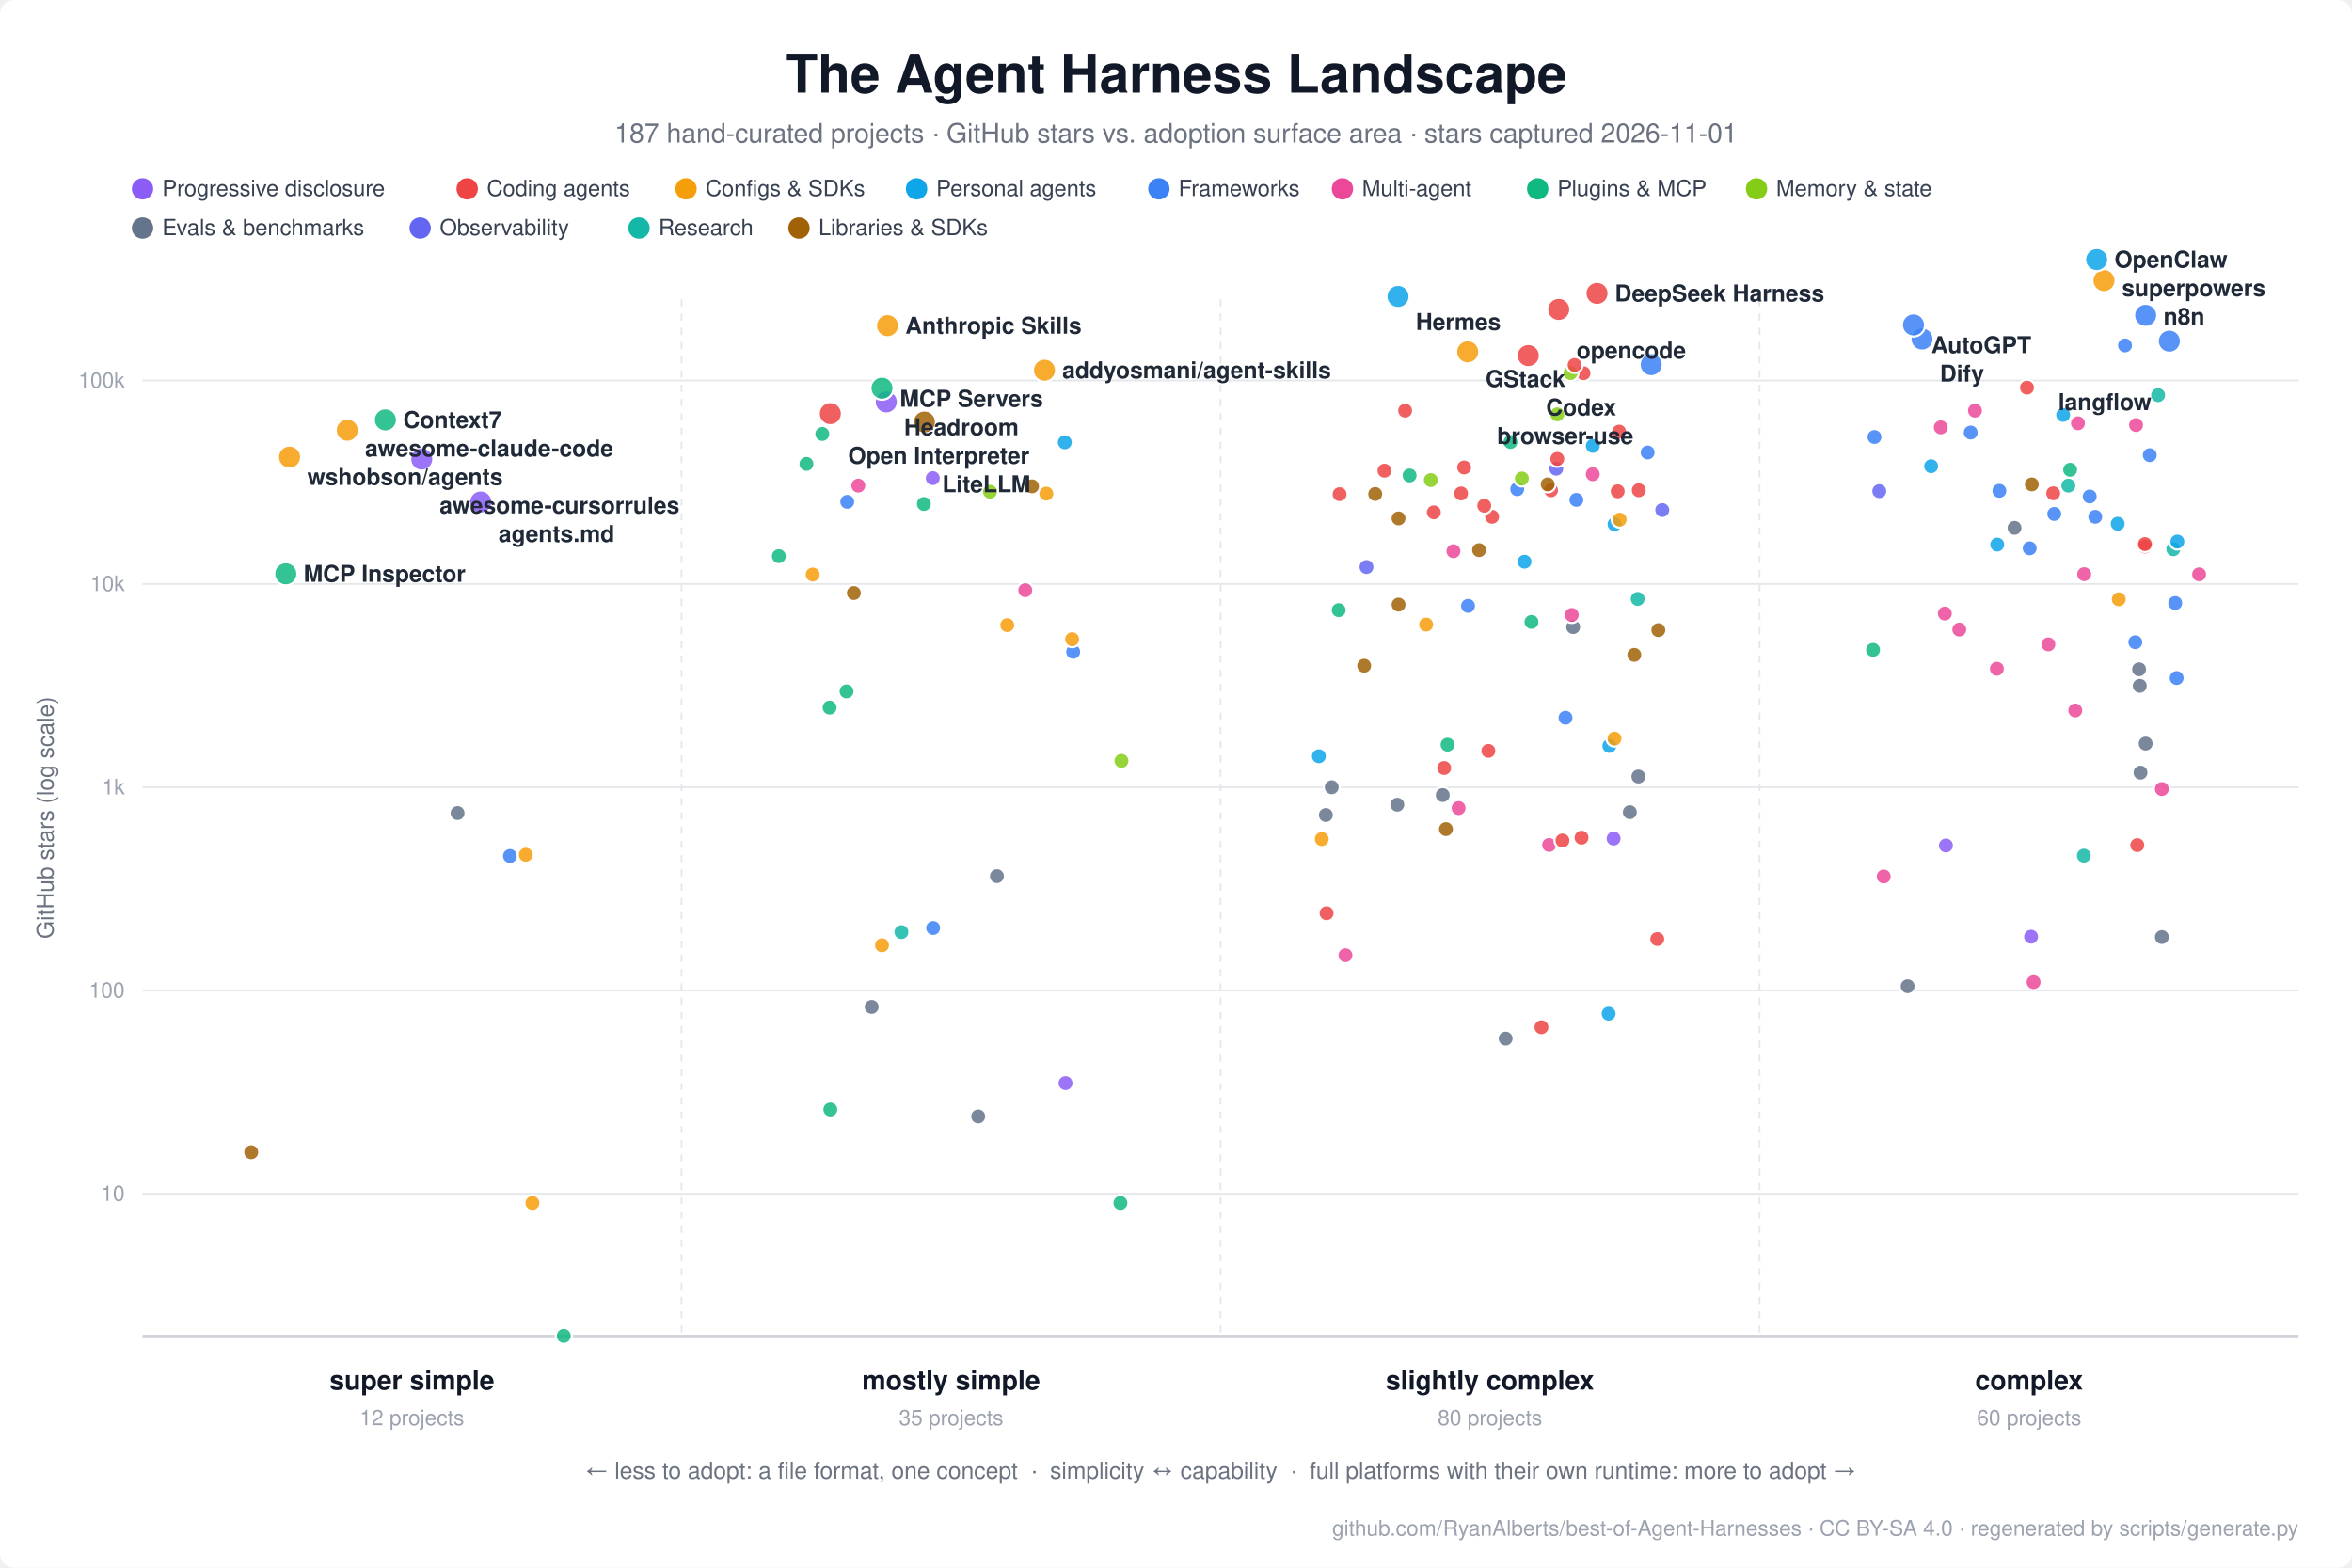
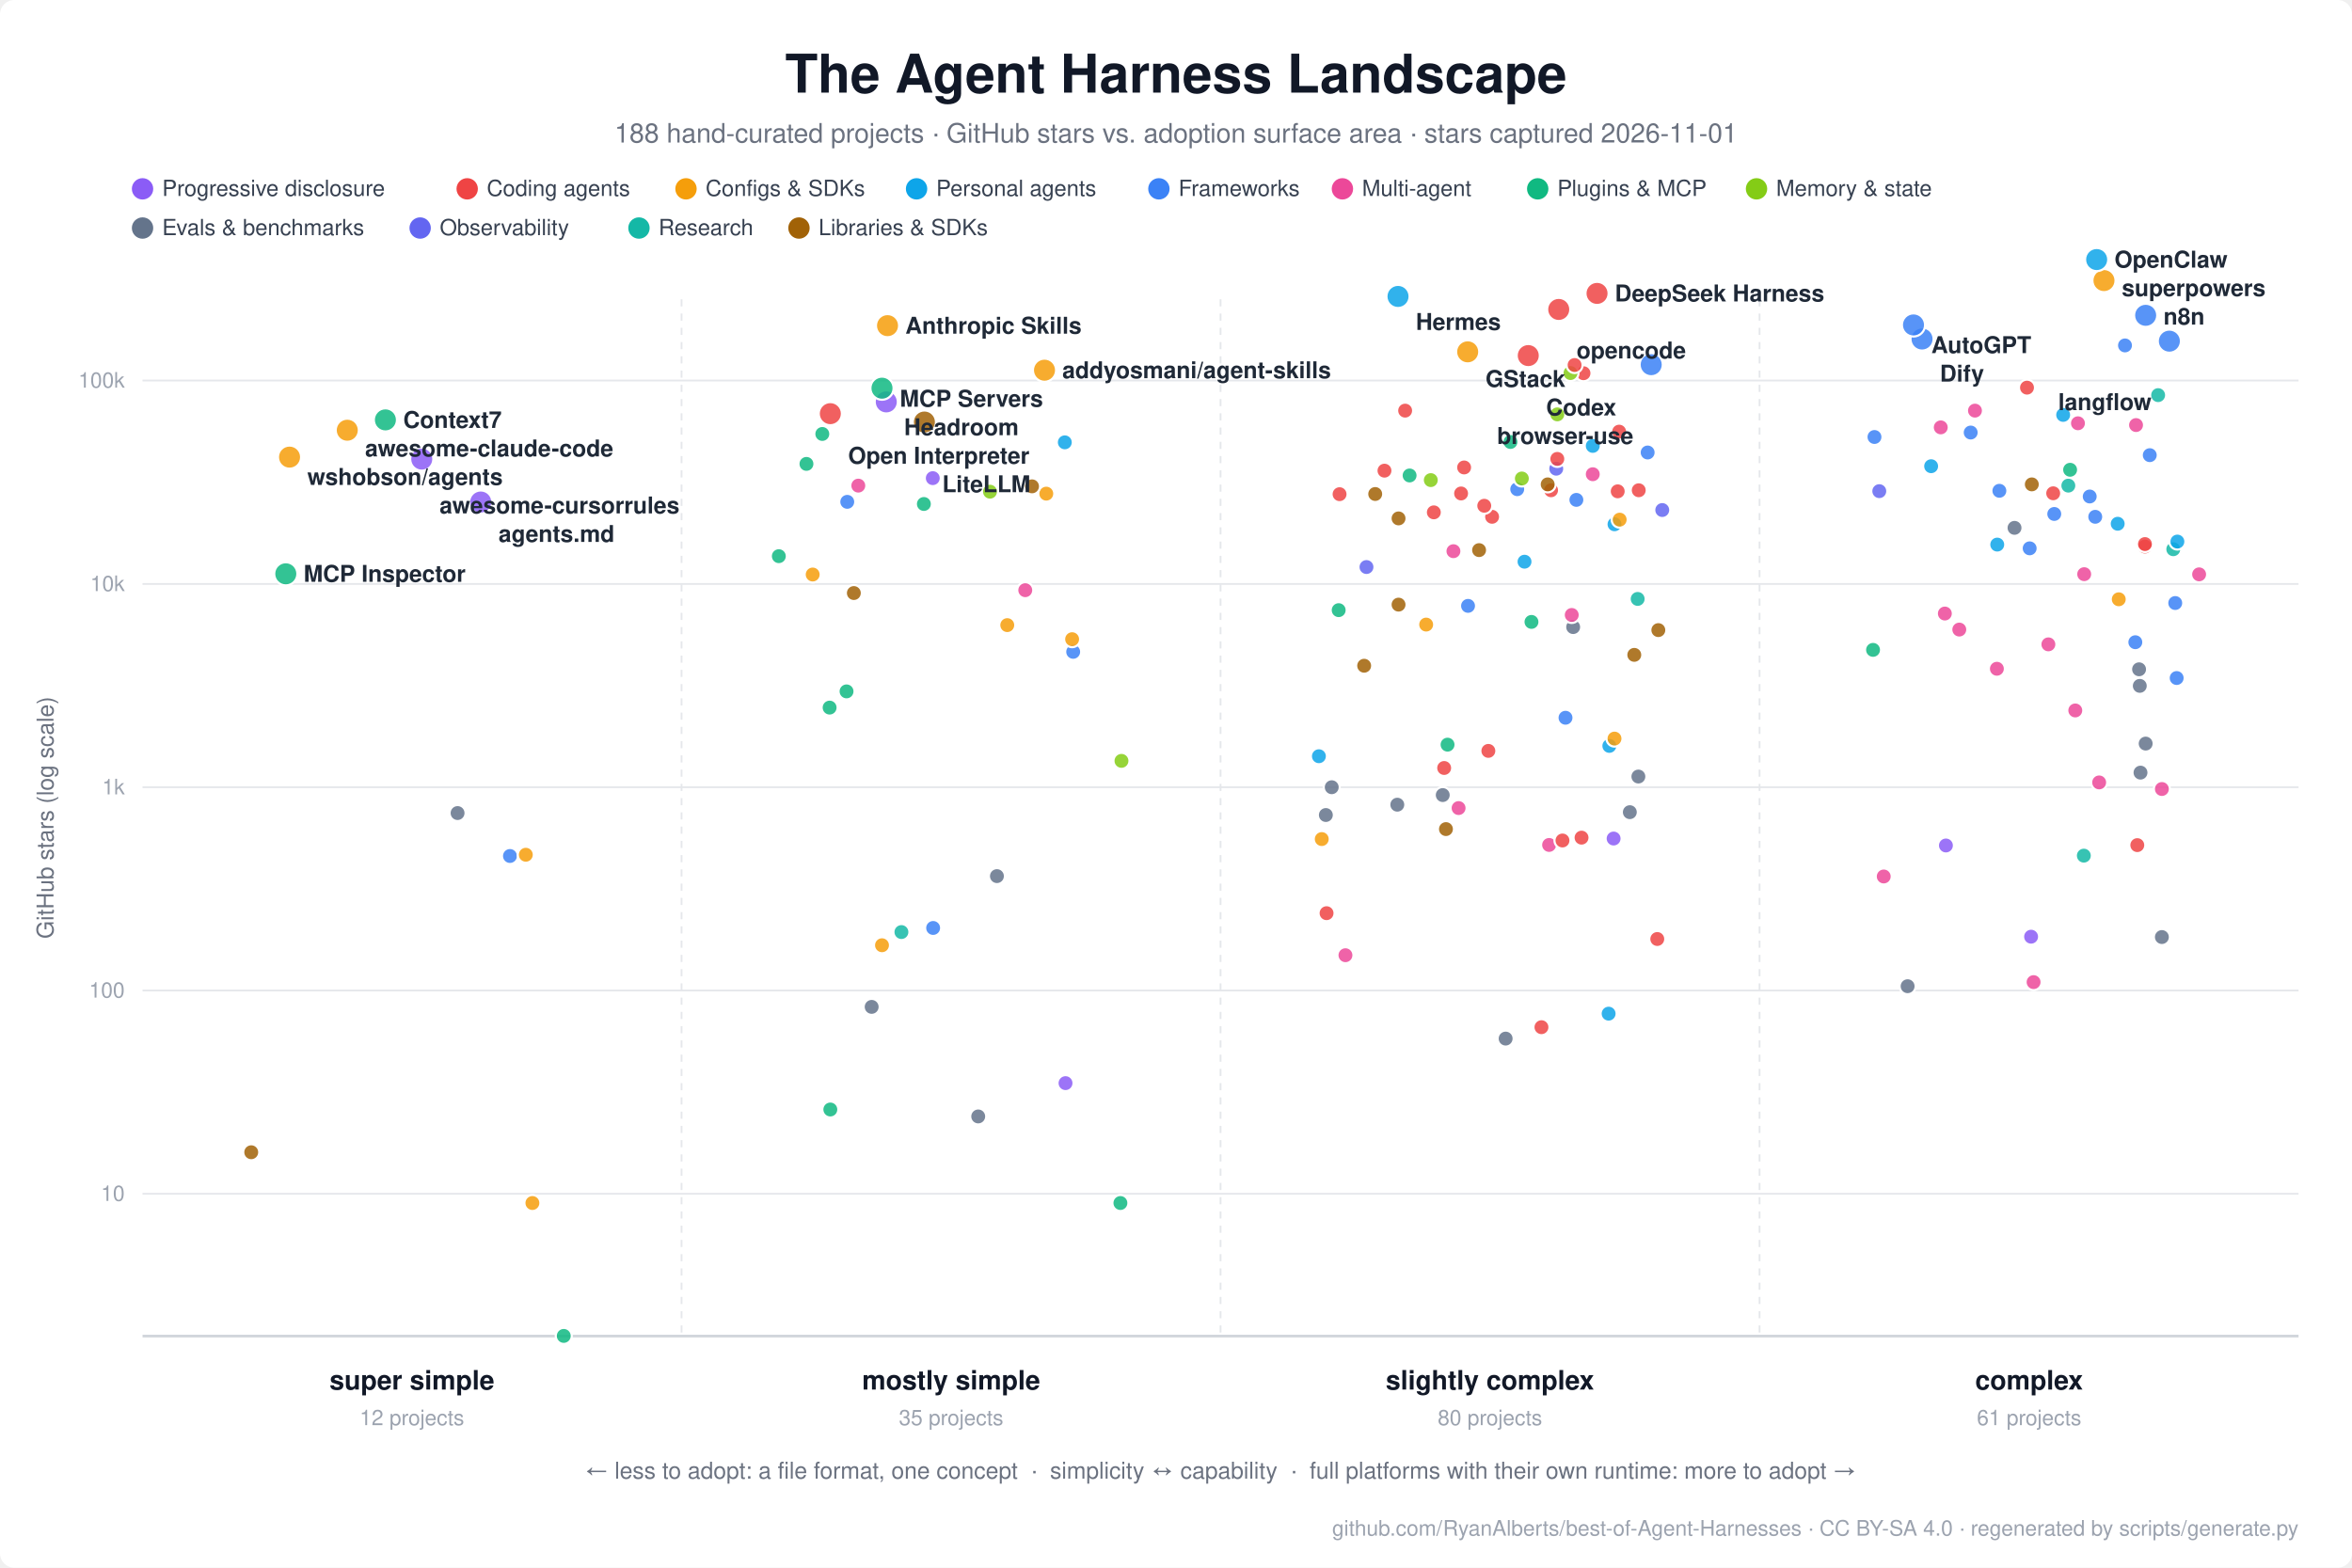
<svg xmlns="http://www.w3.org/2000/svg" viewBox="0 0 1320 880" font-family="-apple-system, 'Segoe UI', Helvetica, Arial, sans-serif">
  <rect width="1320" height="880" fill="#ffffff" rx="8" />
  <text x="660.0" y="52" text-anchor="middle" font-size="30" font-weight="700" fill="#111827">The Agent Harness Landscape</text>
-   <text x="660.0" y="80" text-anchor="middle" font-size="15" fill="#6b7280">187 hand-curated projects · GitHub stars vs. adoption surface area · stars captured 2026-11-01</text>
+   <text x="660.0" y="80" text-anchor="middle" font-size="15" fill="#6b7280">188 hand-curated projects · GitHub stars vs. adoption surface area · stars captured 2026-11-01</text>
  <circle cx="80" cy="106" r="6" fill="#8b5cf6" />
  <text x="91" y="110" font-size="12.5" fill="#374151">Progressive disclosure</text>
  <circle cx="262.2" cy="106" r="6" fill="#ef4444" />
  <text x="273.2" y="110" font-size="12.5" fill="#374151">Coding agents</text>
  <circle cx="385.0" cy="106" r="6" fill="#f59e0b" />
  <text x="396.0" y="110" font-size="12.5" fill="#374151">Configs &amp; SDKs</text>
  <circle cx="514.4" cy="106" r="6" fill="#0ea5e9" />
  <text x="525.4" y="110" font-size="12.5" fill="#374151">Personal agents</text>
  <circle cx="650.4" cy="106" r="6" fill="#3b82f6" />
  <text x="661.4" y="110" font-size="12.5" fill="#374151">Frameworks</text>
  <circle cx="753.4" cy="106" r="6" fill="#ec4899" />
  <text x="764.4" y="110" font-size="12.5" fill="#374151">Multi-agent</text>
  <circle cx="863.0" cy="106" r="6" fill="#10b981" />
  <text x="874.0" y="110" font-size="12.5" fill="#374151">Plugins &amp; MCP</text>
  <circle cx="985.8" cy="106" r="6" fill="#84cc16" />
  <text x="996.8" y="110" font-size="12.5" fill="#374151">Memory &amp; state</text>
  <circle cx="80" cy="128" r="6" fill="#64748b" />
  <text x="91" y="132" font-size="12.5" fill="#374151">Evals &amp; benchmarks</text>
  <circle cx="235.8" cy="128" r="6" fill="#6366f1" />
  <text x="246.8" y="132" font-size="12.5" fill="#374151">Observability</text>
  <circle cx="358.6" cy="128" r="6" fill="#14b8a6" />
  <text x="369.6" y="132" font-size="12.5" fill="#374151">Research</text>
  <circle cx="448.4" cy="128" r="6" fill="#a16207" />
  <text x="459.4" y="132" font-size="12.5" fill="#374151">Libraries &amp; SDKs</text>
  <line x1="80" y1="670.1" x2="1290" y2="670.1" stroke="#e5e7eb" stroke-width="1" />
  <text x="70" y="674.1" text-anchor="end" font-size="12" fill="#9ca3af">10</text>
  <line x1="80" y1="556.0" x2="1290" y2="556.0" stroke="#e5e7eb" stroke-width="1" />
  <text x="70" y="560.0" text-anchor="end" font-size="12" fill="#9ca3af">100</text>
  <line x1="80" y1="441.9" x2="1290" y2="441.9" stroke="#e5e7eb" stroke-width="1" />
  <text x="70" y="445.9" text-anchor="end" font-size="12" fill="#9ca3af">1k</text>
  <line x1="80" y1="327.8" x2="1290" y2="327.8" stroke="#e5e7eb" stroke-width="1" />
  <text x="70" y="331.8" text-anchor="end" font-size="12" fill="#9ca3af">10k</text>
  <line x1="80" y1="213.6" x2="1290" y2="213.6" stroke="#e5e7eb" stroke-width="1" />
  <text x="70" y="217.6" text-anchor="end" font-size="12" fill="#9ca3af">100k</text>
  <text x="30" y="459" font-size="13" fill="#6b7280" transform="rotate(-90 30 459)" text-anchor="middle">GitHub stars (log scale)</text>
  <text x="231.2" y="780" text-anchor="middle" font-size="15" font-weight="600" fill="#111827">super simple</text>
  <text x="231.2" y="800" text-anchor="middle" font-size="12" fill="#9ca3af">12 projects</text>
  <line x1="382.5" y1="168" x2="382.5" y2="750" stroke="#e5e7eb" stroke-width="1" stroke-dasharray="4 4" />
  <text x="533.8" y="780" text-anchor="middle" font-size="15" font-weight="600" fill="#111827">mostly simple</text>
  <text x="533.8" y="800" text-anchor="middle" font-size="12" fill="#9ca3af">35 projects</text>
  <line x1="685.0" y1="168" x2="685.0" y2="750" stroke="#e5e7eb" stroke-width="1" stroke-dasharray="4 4" />
  <text x="836.2" y="780" text-anchor="middle" font-size="15" font-weight="600" fill="#111827">slightly complex</text>
  <text x="836.2" y="800" text-anchor="middle" font-size="12" fill="#9ca3af">80 projects</text>
  <line x1="987.5" y1="168" x2="987.5" y2="750" stroke="#e5e7eb" stroke-width="1" stroke-dasharray="4 4" />
  <text x="1138.8" y="780" text-anchor="middle" font-size="15" font-weight="600" fill="#111827">complex</text>
-   <text x="1138.8" y="800" text-anchor="middle" font-size="12" fill="#9ca3af">60 projects</text>
+   <text x="1138.8" y="800" text-anchor="middle" font-size="12" fill="#9ca3af">61 projects</text>
  <line x1="80" y1="750" x2="1290" y2="750" stroke="#d1d5db" stroke-width="1.5" />
  <text x="685.0" y="830" text-anchor="middle" font-size="13" fill="#6b7280">←  less to adopt: a file format, one concept  ·  simplicity ↔ capability  ·  full platforms with their own runtime: more to adopt  →</text>
  <circle cx="316.4" cy="749.9" r="4.5" fill="#10b981" fill-opacity="0.85" stroke="#ffffff" stroke-width="1.2" />
  <circle cx="298.8" cy="675.3" r="4.5" fill="#f59e0b" fill-opacity="0.85" stroke="#ffffff" stroke-width="1.2" />
  <circle cx="628.8" cy="675.3" r="4.5" fill="#10b981" fill-opacity="0.85" stroke="#ffffff" stroke-width="1.2" />
  <circle cx="141.0" cy="646.8" r="4.5" fill="#a16207" fill-opacity="0.85" stroke="#ffffff" stroke-width="1.2" />
  <circle cx="549.0" cy="626.7" r="4.5" fill="#64748b" fill-opacity="0.85" stroke="#ffffff" stroke-width="1.2" />
  <circle cx="466.0" cy="622.8" r="4.5" fill="#10b981" fill-opacity="0.85" stroke="#ffffff" stroke-width="1.2" />
  <circle cx="598.0" cy="608.0" r="4.5" fill="#8b5cf6" fill-opacity="0.85" stroke="#ffffff" stroke-width="1.2" />
  <circle cx="845.0" cy="583.0" r="4.5" fill="#64748b" fill-opacity="0.85" stroke="#ffffff" stroke-width="1.2" />
  <circle cx="865.1" cy="576.6" r="4.5" fill="#ef4444" fill-opacity="0.85" stroke="#ffffff" stroke-width="1.2" />
  <circle cx="902.8" cy="569.0" r="4.5" fill="#0ea5e9" fill-opacity="0.85" stroke="#ffffff" stroke-width="1.2" />
  <circle cx="489.2" cy="565.2" r="4.5" fill="#64748b" fill-opacity="0.85" stroke="#ffffff" stroke-width="1.2" />
  <circle cx="1070.6" cy="553.6" r="4.5" fill="#64748b" fill-opacity="0.85" stroke="#ffffff" stroke-width="1.2" />
  <circle cx="1141.3" cy="551.3" r="4.5" fill="#ec4899" fill-opacity="0.85" stroke="#ffffff" stroke-width="1.2" />
  <circle cx="755.1" cy="536.2" r="4.5" fill="#ec4899" fill-opacity="0.85" stroke="#ffffff" stroke-width="1.2" />
  <circle cx="495.0" cy="530.6" r="4.5" fill="#f59e0b" fill-opacity="0.85" stroke="#ffffff" stroke-width="1.2" />
  <circle cx="930.1" cy="527.1" r="4.5" fill="#ef4444" fill-opacity="0.85" stroke="#ffffff" stroke-width="1.2" />
  <circle cx="1213.3" cy="526.0" r="4.5" fill="#64748b" fill-opacity="0.85" stroke="#ffffff" stroke-width="1.2" />
  <circle cx="1139.9" cy="525.8" r="4.5" fill="#8b5cf6" fill-opacity="0.85" stroke="#ffffff" stroke-width="1.2" />
  <circle cx="505.9" cy="523.2" r="4.5" fill="#14b8a6" fill-opacity="0.85" stroke="#ffffff" stroke-width="1.2" />
  <circle cx="523.7" cy="520.9" r="4.5" fill="#3b82f6" fill-opacity="0.85" stroke="#ffffff" stroke-width="1.2" />
  <circle cx="744.5" cy="512.6" r="4.5" fill="#ef4444" fill-opacity="0.85" stroke="#ffffff" stroke-width="1.2" />
  <circle cx="1057.2" cy="492.0" r="4.5" fill="#ec4899" fill-opacity="0.85" stroke="#ffffff" stroke-width="1.2" />
  <circle cx="559.5" cy="491.8" r="4.5" fill="#64748b" fill-opacity="0.85" stroke="#ffffff" stroke-width="1.2" />
  <circle cx="286.2" cy="480.5" r="4.5" fill="#3b82f6" fill-opacity="0.85" stroke="#ffffff" stroke-width="1.2" />
  <circle cx="1169.5" cy="480.3" r="4.5" fill="#14b8a6" fill-opacity="0.85" stroke="#ffffff" stroke-width="1.2" />
  <circle cx="295.1" cy="479.8" r="4.5" fill="#f59e0b" fill-opacity="0.85" stroke="#ffffff" stroke-width="1.2" />
  <circle cx="1092.1" cy="474.6" r="4.5" fill="#8b5cf6" fill-opacity="0.85" stroke="#ffffff" stroke-width="1.2" />
  <circle cx="1199.5" cy="474.4" r="4.5" fill="#ef4444" fill-opacity="0.85" stroke="#ffffff" stroke-width="1.2" />
  <circle cx="869.4" cy="474.3" r="4.5" fill="#ec4899" fill-opacity="0.85" stroke="#ffffff" stroke-width="1.2" />
  <circle cx="876.9" cy="471.8" r="4.5" fill="#ef4444" fill-opacity="0.85" stroke="#ffffff" stroke-width="1.2" />
  <circle cx="741.8" cy="471.0" r="4.5" fill="#f59e0b" fill-opacity="0.85" stroke="#ffffff" stroke-width="1.2" />
  <circle cx="905.6" cy="470.7" r="4.5" fill="#8b5cf6" fill-opacity="0.85" stroke="#ffffff" stroke-width="1.2" />
  <circle cx="887.6" cy="470.2" r="4.5" fill="#ef4444" fill-opacity="0.85" stroke="#ffffff" stroke-width="1.2" />
  <circle cx="811.5" cy="465.4" r="4.5" fill="#a16207" fill-opacity="0.85" stroke="#ffffff" stroke-width="1.2" />
  <circle cx="744.1" cy="457.5" r="4.5" fill="#64748b" fill-opacity="0.85" stroke="#ffffff" stroke-width="1.2" />
  <circle cx="256.8" cy="456.4" r="4.5" fill="#64748b" fill-opacity="0.85" stroke="#ffffff" stroke-width="1.2" />
  <circle cx="914.7" cy="455.9" r="4.5" fill="#64748b" fill-opacity="0.85" stroke="#ffffff" stroke-width="1.2" />
  <circle cx="818.6" cy="453.6" r="4.5" fill="#ec4899" fill-opacity="0.85" stroke="#ffffff" stroke-width="1.2" />
  <circle cx="784.2" cy="451.7" r="4.5" fill="#64748b" fill-opacity="0.85" stroke="#ffffff" stroke-width="1.2" />
  <circle cx="809.7" cy="446.3" r="4.5" fill="#64748b" fill-opacity="0.85" stroke="#ffffff" stroke-width="1.2" />
  <circle cx="1213.3" cy="442.9" r="4.5" fill="#ec4899" fill-opacity="0.85" stroke="#ffffff" stroke-width="1.2" />
  <circle cx="747.4" cy="441.9" r="4.5" fill="#64748b" fill-opacity="0.85" stroke="#ffffff" stroke-width="1.2" />
+   <circle cx="1178.1" cy="439.2" r="4.5" fill="#ec4899" fill-opacity="0.85" stroke="#ffffff" stroke-width="1.2" />
  <circle cx="919.5" cy="435.9" r="4.5" fill="#64748b" fill-opacity="0.85" stroke="#ffffff" stroke-width="1.2" />
  <circle cx="1201.3" cy="433.7" r="4.5" fill="#64748b" fill-opacity="0.85" stroke="#ffffff" stroke-width="1.2" />
  <circle cx="810.5" cy="431.1" r="4.5" fill="#ef4444" fill-opacity="0.85" stroke="#ffffff" stroke-width="1.2" />
  <circle cx="629.4" cy="427.1" r="4.5" fill="#84cc16" fill-opacity="0.85" stroke="#ffffff" stroke-width="1.2" />
  <circle cx="740.2" cy="424.5" r="4.5" fill="#0ea5e9" fill-opacity="0.85" stroke="#ffffff" stroke-width="1.2" />
  <circle cx="835.3" cy="421.5" r="4.5" fill="#ef4444" fill-opacity="0.85" stroke="#ffffff" stroke-width="1.2" />
  <circle cx="903.2" cy="418.7" r="4.5" fill="#0ea5e9" fill-opacity="0.85" stroke="#ffffff" stroke-width="1.2" />
  <circle cx="812.4" cy="418.0" r="4.5" fill="#10b981" fill-opacity="0.85" stroke="#ffffff" stroke-width="1.2" />
  <circle cx="1204.2" cy="417.4" r="4.5" fill="#64748b" fill-opacity="0.85" stroke="#ffffff" stroke-width="1.2" />
  <circle cx="906.1" cy="414.6" r="4.5" fill="#f59e0b" fill-opacity="0.85" stroke="#ffffff" stroke-width="1.2" />
  <circle cx="878.6" cy="402.9" r="4.5" fill="#3b82f6" fill-opacity="0.85" stroke="#ffffff" stroke-width="1.2" />
  <circle cx="1164.7" cy="398.8" r="4.5" fill="#ec4899" fill-opacity="0.85" stroke="#ffffff" stroke-width="1.2" />
  <circle cx="465.6" cy="397.2" r="4.5" fill="#10b981" fill-opacity="0.85" stroke="#ffffff" stroke-width="1.2" />
  <circle cx="475.1" cy="388.1" r="4.5" fill="#10b981" fill-opacity="0.85" stroke="#ffffff" stroke-width="1.2" />
  <circle cx="1200.9" cy="385.0" r="4.5" fill="#64748b" fill-opacity="0.85" stroke="#ffffff" stroke-width="1.2" />
  <circle cx="1221.6" cy="380.6" r="4.5" fill="#3b82f6" fill-opacity="0.85" stroke="#ffffff" stroke-width="1.2" />
  <circle cx="1200.5" cy="375.7" r="4.5" fill="#64748b" fill-opacity="0.85" stroke="#ffffff" stroke-width="1.2" />
  <circle cx="1120.7" cy="375.4" r="4.5" fill="#ec4899" fill-opacity="0.85" stroke="#ffffff" stroke-width="1.2" />
  <circle cx="765.6" cy="373.7" r="4.5" fill="#a16207" fill-opacity="0.85" stroke="#ffffff" stroke-width="1.2" />
  <circle cx="917.2" cy="367.6" r="4.5" fill="#a16207" fill-opacity="0.85" stroke="#ffffff" stroke-width="1.2" />
  <circle cx="602.3" cy="365.9" r="4.5" fill="#3b82f6" fill-opacity="0.85" stroke="#ffffff" stroke-width="1.2" />
  <circle cx="1051.2" cy="364.8" r="4.5" fill="#10b981" fill-opacity="0.85" stroke="#ffffff" stroke-width="1.2" />
  <circle cx="1149.6" cy="361.7" r="4.5" fill="#ec4899" fill-opacity="0.85" stroke="#ffffff" stroke-width="1.2" />
  <circle cx="1198.4" cy="360.5" r="4.5" fill="#3b82f6" fill-opacity="0.85" stroke="#ffffff" stroke-width="1.2" />
  <circle cx="601.7" cy="358.8" r="4.5" fill="#f59e0b" fill-opacity="0.85" stroke="#ffffff" stroke-width="1.2" />
  <circle cx="930.7" cy="353.7" r="4.5" fill="#a16207" fill-opacity="0.85" stroke="#ffffff" stroke-width="1.2" />
  <circle cx="1099.6" cy="353.4" r="4.5" fill="#ec4899" fill-opacity="0.85" stroke="#ffffff" stroke-width="1.2" />
  <circle cx="882.9" cy="352.0" r="4.5" fill="#64748b" fill-opacity="0.85" stroke="#ffffff" stroke-width="1.2" />
  <circle cx="565.3" cy="350.9" r="4.5" fill="#f59e0b" fill-opacity="0.85" stroke="#ffffff" stroke-width="1.2" />
  <circle cx="800.4" cy="350.6" r="4.5" fill="#f59e0b" fill-opacity="0.85" stroke="#ffffff" stroke-width="1.2" />
  <circle cx="859.5" cy="349.1" r="4.5" fill="#10b981" fill-opacity="0.85" stroke="#ffffff" stroke-width="1.2" />
  <circle cx="882.1" cy="345.2" r="4.5" fill="#ec4899" fill-opacity="0.85" stroke="#ffffff" stroke-width="1.2" />
  <circle cx="1091.5" cy="344.4" r="4.5" fill="#ec4899" fill-opacity="0.85" stroke="#ffffff" stroke-width="1.2" />
  <circle cx="751.3" cy="342.5" r="4.5" fill="#10b981" fill-opacity="0.85" stroke="#ffffff" stroke-width="1.2" />
  <circle cx="823.9" cy="340.1" r="4.5" fill="#3b82f6" fill-opacity="0.85" stroke="#ffffff" stroke-width="1.2" />
  <circle cx="784.9" cy="339.4" r="4.5" fill="#a16207" fill-opacity="0.85" stroke="#ffffff" stroke-width="1.2" />
  <circle cx="1220.8" cy="338.5" r="4.5" fill="#3b82f6" fill-opacity="0.85" stroke="#ffffff" stroke-width="1.2" />
  <circle cx="1189.1" cy="336.4" r="4.5" fill="#f59e0b" fill-opacity="0.85" stroke="#ffffff" stroke-width="1.2" />
  <circle cx="919.1" cy="336.2" r="4.5" fill="#14b8a6" fill-opacity="0.85" stroke="#ffffff" stroke-width="1.2" />
  <circle cx="479.2" cy="332.9" r="4.5" fill="#a16207" fill-opacity="0.85" stroke="#ffffff" stroke-width="1.2" />
  <circle cx="575.4" cy="331.3" r="4.5" fill="#ec4899" fill-opacity="0.85" stroke="#ffffff" stroke-width="1.2" />
  <circle cx="456.1" cy="322.5" r="4.5" fill="#f59e0b" fill-opacity="0.85" stroke="#ffffff" stroke-width="1.2" />
  <circle cx="1234.2" cy="322.4" r="4.5" fill="#ec4899" fill-opacity="0.85" stroke="#ffffff" stroke-width="1.2" />
  <circle cx="1169.7" cy="322.3" r="4.5" fill="#ec4899" fill-opacity="0.85" stroke="#ffffff" stroke-width="1.2" />
  <circle cx="160.4" cy="322.1" r="6.5" fill="#10b981" fill-opacity="0.85" stroke="#ffffff" stroke-width="1.2" />
  <circle cx="766.9" cy="318.3" r="4.5" fill="#6366f1" fill-opacity="0.85" stroke="#ffffff" stroke-width="1.2" />
  <circle cx="855.6" cy="315.3" r="4.5" fill="#0ea5e9" fill-opacity="0.85" stroke="#ffffff" stroke-width="1.2" />
  <circle cx="437.1" cy="312.2" r="4.5" fill="#10b981" fill-opacity="0.85" stroke="#ffffff" stroke-width="1.2" />
  <circle cx="815.7" cy="309.4" r="4.5" fill="#ec4899" fill-opacity="0.85" stroke="#ffffff" stroke-width="1.2" />
  <circle cx="830.1" cy="308.8" r="4.5" fill="#a16207" fill-opacity="0.85" stroke="#ffffff" stroke-width="1.2" />
  <circle cx="1219.7" cy="308.3" r="4.5" fill="#14b8a6" fill-opacity="0.85" stroke="#ffffff" stroke-width="1.2" />
  <circle cx="1139.1" cy="307.8" r="4.5" fill="#3b82f6" fill-opacity="0.85" stroke="#ffffff" stroke-width="1.2" />
  <circle cx="1203.8" cy="306.8" r="4.5" fill="#ef4444" fill-opacity="0.85" stroke="#ffffff" stroke-width="1.2" />
  <circle cx="1120.9" cy="305.7" r="4.5" fill="#0ea5e9" fill-opacity="0.85" stroke="#ffffff" stroke-width="1.2" />
  <circle cx="1203.8" cy="305.4" r="4.5" fill="#ef4444" fill-opacity="0.85" stroke="#ffffff" stroke-width="1.2" />
  <circle cx="1222.0" cy="304.0" r="4.5" fill="#0ea5e9" fill-opacity="0.85" stroke="#ffffff" stroke-width="1.2" />
  <circle cx="1130.6" cy="296.3" r="4.5" fill="#64748b" fill-opacity="0.85" stroke="#ffffff" stroke-width="1.2" />
  <circle cx="906.1" cy="294.3" r="4.5" fill="#0ea5e9" fill-opacity="0.85" stroke="#ffffff" stroke-width="1.2" />
  <circle cx="1188.5" cy="294.0" r="4.5" fill="#0ea5e9" fill-opacity="0.85" stroke="#ffffff" stroke-width="1.2" />
  <circle cx="909.0" cy="291.7" r="4.5" fill="#f59e0b" fill-opacity="0.85" stroke="#ffffff" stroke-width="1.2" />
  <circle cx="784.9" cy="291.0" r="4.5" fill="#a16207" fill-opacity="0.85" stroke="#ffffff" stroke-width="1.2" />
  <circle cx="1175.9" cy="290.1" r="4.5" fill="#3b82f6" fill-opacity="0.85" stroke="#ffffff" stroke-width="1.2" />
  <circle cx="837.4" cy="290.1" r="4.5" fill="#ef4444" fill-opacity="0.85" stroke="#ffffff" stroke-width="1.2" />
  <circle cx="1152.9" cy="288.5" r="4.5" fill="#3b82f6" fill-opacity="0.85" stroke="#ffffff" stroke-width="1.2" />
  <circle cx="804.7" cy="287.6" r="4.5" fill="#ef4444" fill-opacity="0.85" stroke="#ffffff" stroke-width="1.2" />
  <circle cx="932.9" cy="286.3" r="4.5" fill="#6366f1" fill-opacity="0.85" stroke="#ffffff" stroke-width="1.2" />
  <circle cx="833.0" cy="283.9" r="4.5" fill="#ef4444" fill-opacity="0.85" stroke="#ffffff" stroke-width="1.2" />
  <circle cx="518.5" cy="282.9" r="4.5" fill="#10b981" fill-opacity="0.85" stroke="#ffffff" stroke-width="1.2" />
  <circle cx="269.8" cy="281.8" r="6.5" fill="#8b5cf6" fill-opacity="0.85" stroke="#ffffff" stroke-width="1.2" />
  <circle cx="475.5" cy="281.7" r="4.5" fill="#3b82f6" fill-opacity="0.85" stroke="#ffffff" stroke-width="1.2" />
  <circle cx="884.7" cy="280.6" r="4.5" fill="#3b82f6" fill-opacity="0.85" stroke="#ffffff" stroke-width="1.2" />
  <circle cx="1172.8" cy="278.7" r="4.5" fill="#3b82f6" fill-opacity="0.85" stroke="#ffffff" stroke-width="1.2" />
  <circle cx="751.8" cy="277.4" r="4.5" fill="#ef4444" fill-opacity="0.85" stroke="#ffffff" stroke-width="1.2" />
  <circle cx="771.8" cy="277.3" r="4.5" fill="#a16207" fill-opacity="0.85" stroke="#ffffff" stroke-width="1.2" />
  <circle cx="587.2" cy="277.1" r="4.5" fill="#f59e0b" fill-opacity="0.85" stroke="#ffffff" stroke-width="1.2" />
  <circle cx="820.0" cy="277.0" r="4.5" fill="#ef4444" fill-opacity="0.85" stroke="#ffffff" stroke-width="1.2" />
  <circle cx="1152.3" cy="276.9" r="4.5" fill="#ef4444" fill-opacity="0.85" stroke="#ffffff" stroke-width="1.2" />
  <circle cx="555.6" cy="276.0" r="4.5" fill="#84cc16" fill-opacity="0.85" stroke="#ffffff" stroke-width="1.2" />
  <circle cx="907.9" cy="275.8" r="4.5" fill="#ef4444" fill-opacity="0.85" stroke="#ffffff" stroke-width="1.2" />
  <circle cx="1054.7" cy="275.7" r="4.5" fill="#6366f1" fill-opacity="0.85" stroke="#ffffff" stroke-width="1.2" />
  <circle cx="1122.1" cy="275.5" r="4.5" fill="#3b82f6" fill-opacity="0.85" stroke="#ffffff" stroke-width="1.2" />
  <circle cx="919.7" cy="275.2" r="4.5" fill="#ef4444" fill-opacity="0.85" stroke="#ffffff" stroke-width="1.2" />
  <circle cx="870.5" cy="275.2" r="4.5" fill="#ef4444" fill-opacity="0.85" stroke="#ffffff" stroke-width="1.2" />
  <circle cx="851.5" cy="274.6" r="4.5" fill="#3b82f6" fill-opacity="0.85" stroke="#ffffff" stroke-width="1.2" />
  <circle cx="579.2" cy="273.0" r="4.5" fill="#a16207" fill-opacity="0.85" stroke="#ffffff" stroke-width="1.2" />
  <circle cx="1160.8" cy="272.6" r="4.5" fill="#14b8a6" fill-opacity="0.85" stroke="#ffffff" stroke-width="1.2" />
  <circle cx="481.7" cy="272.6" r="4.5" fill="#ec4899" fill-opacity="0.85" stroke="#ffffff" stroke-width="1.2" />
  <circle cx="868.6" cy="271.9" r="4.5" fill="#a16207" fill-opacity="0.85" stroke="#ffffff" stroke-width="1.2" />
  <circle cx="1140.3" cy="271.9" r="4.5" fill="#a16207" fill-opacity="0.85" stroke="#ffffff" stroke-width="1.2" />
  <circle cx="803.0" cy="269.5" r="4.5" fill="#84cc16" fill-opacity="0.85" stroke="#ffffff" stroke-width="1.2" />
  <circle cx="854.1" cy="268.6" r="4.5" fill="#84cc16" fill-opacity="0.85" stroke="#ffffff" stroke-width="1.2" />
  <circle cx="523.5" cy="268.4" r="4.5" fill="#8b5cf6" fill-opacity="0.85" stroke="#ffffff" stroke-width="1.2" />
  <circle cx="791.1" cy="266.9" r="4.5" fill="#10b981" fill-opacity="0.85" stroke="#ffffff" stroke-width="1.2" />
  <circle cx="893.9" cy="266.2" r="4.5" fill="#ec4899" fill-opacity="0.85" stroke="#ffffff" stroke-width="1.2" />
  <circle cx="777.0" cy="264.2" r="4.5" fill="#ef4444" fill-opacity="0.85" stroke="#ffffff" stroke-width="1.2" />
  <circle cx="1161.8" cy="263.7" r="4.5" fill="#10b981" fill-opacity="0.85" stroke="#ffffff" stroke-width="1.2" />
  <circle cx="873.4" cy="263.1" r="4.5" fill="#6366f1" fill-opacity="0.85" stroke="#ffffff" stroke-width="1.2" />
  <circle cx="821.7" cy="262.4" r="4.5" fill="#ef4444" fill-opacity="0.85" stroke="#ffffff" stroke-width="1.2" />
  <circle cx="1083.8" cy="261.7" r="4.5" fill="#0ea5e9" fill-opacity="0.85" stroke="#ffffff" stroke-width="1.2" />
  <circle cx="452.6" cy="260.4" r="4.5" fill="#10b981" fill-opacity="0.85" stroke="#ffffff" stroke-width="1.2" />
  <circle cx="236.7" cy="257.7" r="6.5" fill="#8b5cf6" fill-opacity="0.85" stroke="#ffffff" stroke-width="1.2" />
  <circle cx="874.0" cy="257.6" r="4.5" fill="#ef4444" fill-opacity="0.85" stroke="#ffffff" stroke-width="1.2" />
  <circle cx="162.5" cy="256.6" r="6.5" fill="#f59e0b" fill-opacity="0.85" stroke="#ffffff" stroke-width="1.2" />
  <circle cx="1206.5" cy="255.5" r="4.5" fill="#3b82f6" fill-opacity="0.85" stroke="#ffffff" stroke-width="1.2" />
  <circle cx="924.7" cy="254.0" r="4.5" fill="#3b82f6" fill-opacity="0.85" stroke="#ffffff" stroke-width="1.2" />
  <circle cx="893.9" cy="250.3" r="4.5" fill="#0ea5e9" fill-opacity="0.85" stroke="#ffffff" stroke-width="1.2" />
  <circle cx="597.6" cy="248.3" r="4.5" fill="#0ea5e9" fill-opacity="0.85" stroke="#ffffff" stroke-width="1.2" />
  <circle cx="847.7" cy="248.1" r="4.5" fill="#10b981" fill-opacity="0.85" stroke="#ffffff" stroke-width="1.2" />
  <circle cx="1052.0" cy="245.3" r="4.5" fill="#3b82f6" fill-opacity="0.85" stroke="#ffffff" stroke-width="1.2" />
  <circle cx="461.5" cy="243.6" r="4.5" fill="#10b981" fill-opacity="0.85" stroke="#ffffff" stroke-width="1.2" />
  <circle cx="1106.0" cy="242.8" r="4.5" fill="#3b82f6" fill-opacity="0.85" stroke="#ffffff" stroke-width="1.2" />
  <circle cx="908.7" cy="242.3" r="4.5" fill="#ef4444" fill-opacity="0.85" stroke="#ffffff" stroke-width="1.2" />
  <circle cx="194.9" cy="241.5" r="6.5" fill="#f59e0b" fill-opacity="0.85" stroke="#ffffff" stroke-width="1.2" />
  <circle cx="1089.2" cy="239.9" r="4.5" fill="#ec4899" fill-opacity="0.85" stroke="#ffffff" stroke-width="1.2" />
  <circle cx="1198.8" cy="238.6" r="4.5" fill="#ec4899" fill-opacity="0.85" stroke="#ffffff" stroke-width="1.2" />
  <circle cx="1166.2" cy="237.6" r="4.5" fill="#ec4899" fill-opacity="0.85" stroke="#ffffff" stroke-width="1.2" />
  <circle cx="518.8" cy="236.9" r="6.5" fill="#a16207" fill-opacity="0.85" stroke="#ffffff" stroke-width="1.2" />
  <circle cx="216.3" cy="235.7" r="6.5" fill="#10b981" fill-opacity="0.85" stroke="#ffffff" stroke-width="1.2" />
  <circle cx="1157.9" cy="232.9" r="4.5" fill="#0ea5e9" fill-opacity="0.85" stroke="#ffffff" stroke-width="1.2" />
  <circle cx="874.0" cy="232.6" r="4.5" fill="#84cc16" fill-opacity="0.85" stroke="#ffffff" stroke-width="1.2" />
  <circle cx="466.0" cy="232.2" r="6.5" fill="#ef4444" fill-opacity="0.85" stroke="#ffffff" stroke-width="1.2" />
  <circle cx="1108.4" cy="230.5" r="4.5" fill="#ec4899" fill-opacity="0.85" stroke="#ffffff" stroke-width="1.2" />
  <circle cx="788.6" cy="230.5" r="4.5" fill="#ef4444" fill-opacity="0.85" stroke="#ffffff" stroke-width="1.2" />
  <circle cx="497.4" cy="225.6" r="6.5" fill="#8b5cf6" fill-opacity="0.85" stroke="#ffffff" stroke-width="1.2" />
  <circle cx="1211.2" cy="221.8" r="4.5" fill="#14b8a6" fill-opacity="0.85" stroke="#ffffff" stroke-width="1.2" />
  <circle cx="495.0" cy="217.9" r="6.5" fill="#10b981" fill-opacity="0.85" stroke="#ffffff" stroke-width="1.2" />
  <circle cx="1137.6" cy="217.6" r="4.5" fill="#ef4444" fill-opacity="0.85" stroke="#ffffff" stroke-width="1.2" />
  <circle cx="888.7" cy="209.5" r="4.5" fill="#ef4444" fill-opacity="0.85" stroke="#ffffff" stroke-width="1.2" />
  <circle cx="881.4" cy="209.4" r="4.5" fill="#84cc16" fill-opacity="0.85" stroke="#ffffff" stroke-width="1.2" />
  <circle cx="586.2" cy="207.8" r="6.5" fill="#f59e0b" fill-opacity="0.85" stroke="#ffffff" stroke-width="1.2" />
  <circle cx="883.7" cy="204.9" r="4.5" fill="#ef4444" fill-opacity="0.85" stroke="#ffffff" stroke-width="1.2" />
  <circle cx="926.7" cy="204.7" r="6.5" fill="#3b82f6" fill-opacity="0.85" stroke="#ffffff" stroke-width="1.2" />
  <circle cx="857.7" cy="199.6" r="6.5" fill="#ef4444" fill-opacity="0.85" stroke="#ffffff" stroke-width="1.2" />
  <circle cx="823.7" cy="197.5" r="6.5" fill="#f59e0b" fill-opacity="0.85" stroke="#ffffff" stroke-width="1.2" />
  <circle cx="1192.6" cy="193.9" r="4.5" fill="#3b82f6" fill-opacity="0.85" stroke="#ffffff" stroke-width="1.2" />
  <circle cx="1217.5" cy="191.5" r="6.5" fill="#3b82f6" fill-opacity="0.85" stroke="#ffffff" stroke-width="1.2" />
  <circle cx="1078.7" cy="190.3" r="6.5" fill="#3b82f6" fill-opacity="0.85" stroke="#ffffff" stroke-width="1.2" />
  <circle cx="498.1" cy="182.8" r="6.5" fill="#f59e0b" fill-opacity="0.85" stroke="#ffffff" stroke-width="1.2" />
  <circle cx="1073.9" cy="182.4" r="6.5" fill="#3b82f6" fill-opacity="0.85" stroke="#ffffff" stroke-width="1.2" />
  <circle cx="1204.2" cy="177.0" r="6.5" fill="#3b82f6" fill-opacity="0.85" stroke="#ffffff" stroke-width="1.2" />
  <circle cx="874.8" cy="173.7" r="6.5" fill="#ef4444" fill-opacity="0.85" stroke="#ffffff" stroke-width="1.2" />
  <circle cx="784.6" cy="166.4" r="6.5" fill="#0ea5e9" fill-opacity="0.85" stroke="#ffffff" stroke-width="1.2" />
  <circle cx="896.3" cy="164.7" r="6.5" fill="#ef4444" fill-opacity="0.85" stroke="#ffffff" stroke-width="1.2" />
  <circle cx="1180.8" cy="157.5" r="6.5" fill="#f59e0b" fill-opacity="0.85" stroke="#ffffff" stroke-width="1.2" />
  <circle cx="1176.7" cy="145.7" r="6.5" fill="#0ea5e9" fill-opacity="0.85" stroke="#ffffff" stroke-width="1.2" />
  <text x="226.3" y="240.2" text-anchor="start" font-size="13" font-weight="600" fill="#1f2937">Context7</text>
  <text x="204.9" y="256.2" text-anchor="start" font-size="13" font-weight="600" fill="#1f2937">awesome-claude-code</text>
  <text x="172.5" y="272.2" text-anchor="start" font-size="13" font-weight="600" fill="#1f2937">wshobson/agents</text>
  <text x="246.7" y="288.2" text-anchor="start" font-size="13" font-weight="600" fill="#1f2937">awesome-cursorrules</text>
  <text x="279.8" y="304.2" text-anchor="start" font-size="13" font-weight="600" fill="#1f2937">agents.md</text>
  <text x="170.4" y="326.6" text-anchor="start" font-size="13" font-weight="600" fill="#1f2937">MCP Inspector</text>
  <text x="508.1" y="187.3" text-anchor="start" font-size="13" font-weight="600" fill="#1f2937">Anthropic Skills</text>
  <text x="596.2" y="212.3" text-anchor="start" font-size="13" font-weight="600" fill="#1f2937">addyosmani/agent-skills</text>
  <text x="505.0" y="228.3" text-anchor="start" font-size="13" font-weight="600" fill="#1f2937">MCP Servers</text>
  <text x="507.4" y="244.3" text-anchor="start" font-size="13" font-weight="600" fill="#1f2937">Headroom</text>
  <text x="476.0" y="260.3" text-anchor="start" font-size="13" font-weight="600" fill="#1f2937">Open Interpreter</text>
  <text x="528.8" y="276.3" text-anchor="start" font-size="13" font-weight="600" fill="#1f2937">LiteLLM</text>
  <text x="906.3" y="169.2" text-anchor="start" font-size="13" font-weight="600" fill="#1f2937">DeepSeek Harness</text>
  <text x="794.6" y="185.2" text-anchor="start" font-size="13" font-weight="600" fill="#1f2937">Hermes</text>
  <text x="884.8" y="201.2" text-anchor="start" font-size="13" font-weight="600" fill="#1f2937">opencode</text>
  <text x="833.7" y="217.2" text-anchor="start" font-size="13" font-weight="600" fill="#1f2937">GStack</text>
  <text x="867.7" y="233.2" text-anchor="start" font-size="13" font-weight="600" fill="#1f2937">Codex</text>
  <text x="916.7" y="249.2" text-anchor="end" font-size="13" font-weight="600" fill="#1f2937">browser-use</text>
  <text x="1186.7" y="150.2" text-anchor="start" font-size="13" font-weight="600" fill="#1f2937">OpenClaw</text>
  <text x="1190.8" y="166.2" text-anchor="start" font-size="13" font-weight="600" fill="#1f2937">superpowers</text>
  <text x="1214.2" y="182.2" text-anchor="start" font-size="13" font-weight="600" fill="#1f2937">n8n</text>
  <text x="1083.9" y="198.2" text-anchor="start" font-size="13" font-weight="600" fill="#1f2937">AutoGPT</text>
  <text x="1088.7" y="214.2" text-anchor="start" font-size="13" font-weight="600" fill="#1f2937">Dify</text>
  <text x="1207.5" y="230.2" text-anchor="end" font-size="13" font-weight="600" fill="#1f2937">langflow</text>
  <text x="1290" y="862" text-anchor="end" font-size="12" fill="#9ca3af">github.com/RyanAlberts/best-of-Agent-Harnesses · CC BY-SA 4.0 · regenerated by scripts/generate.py</text>
</svg>
